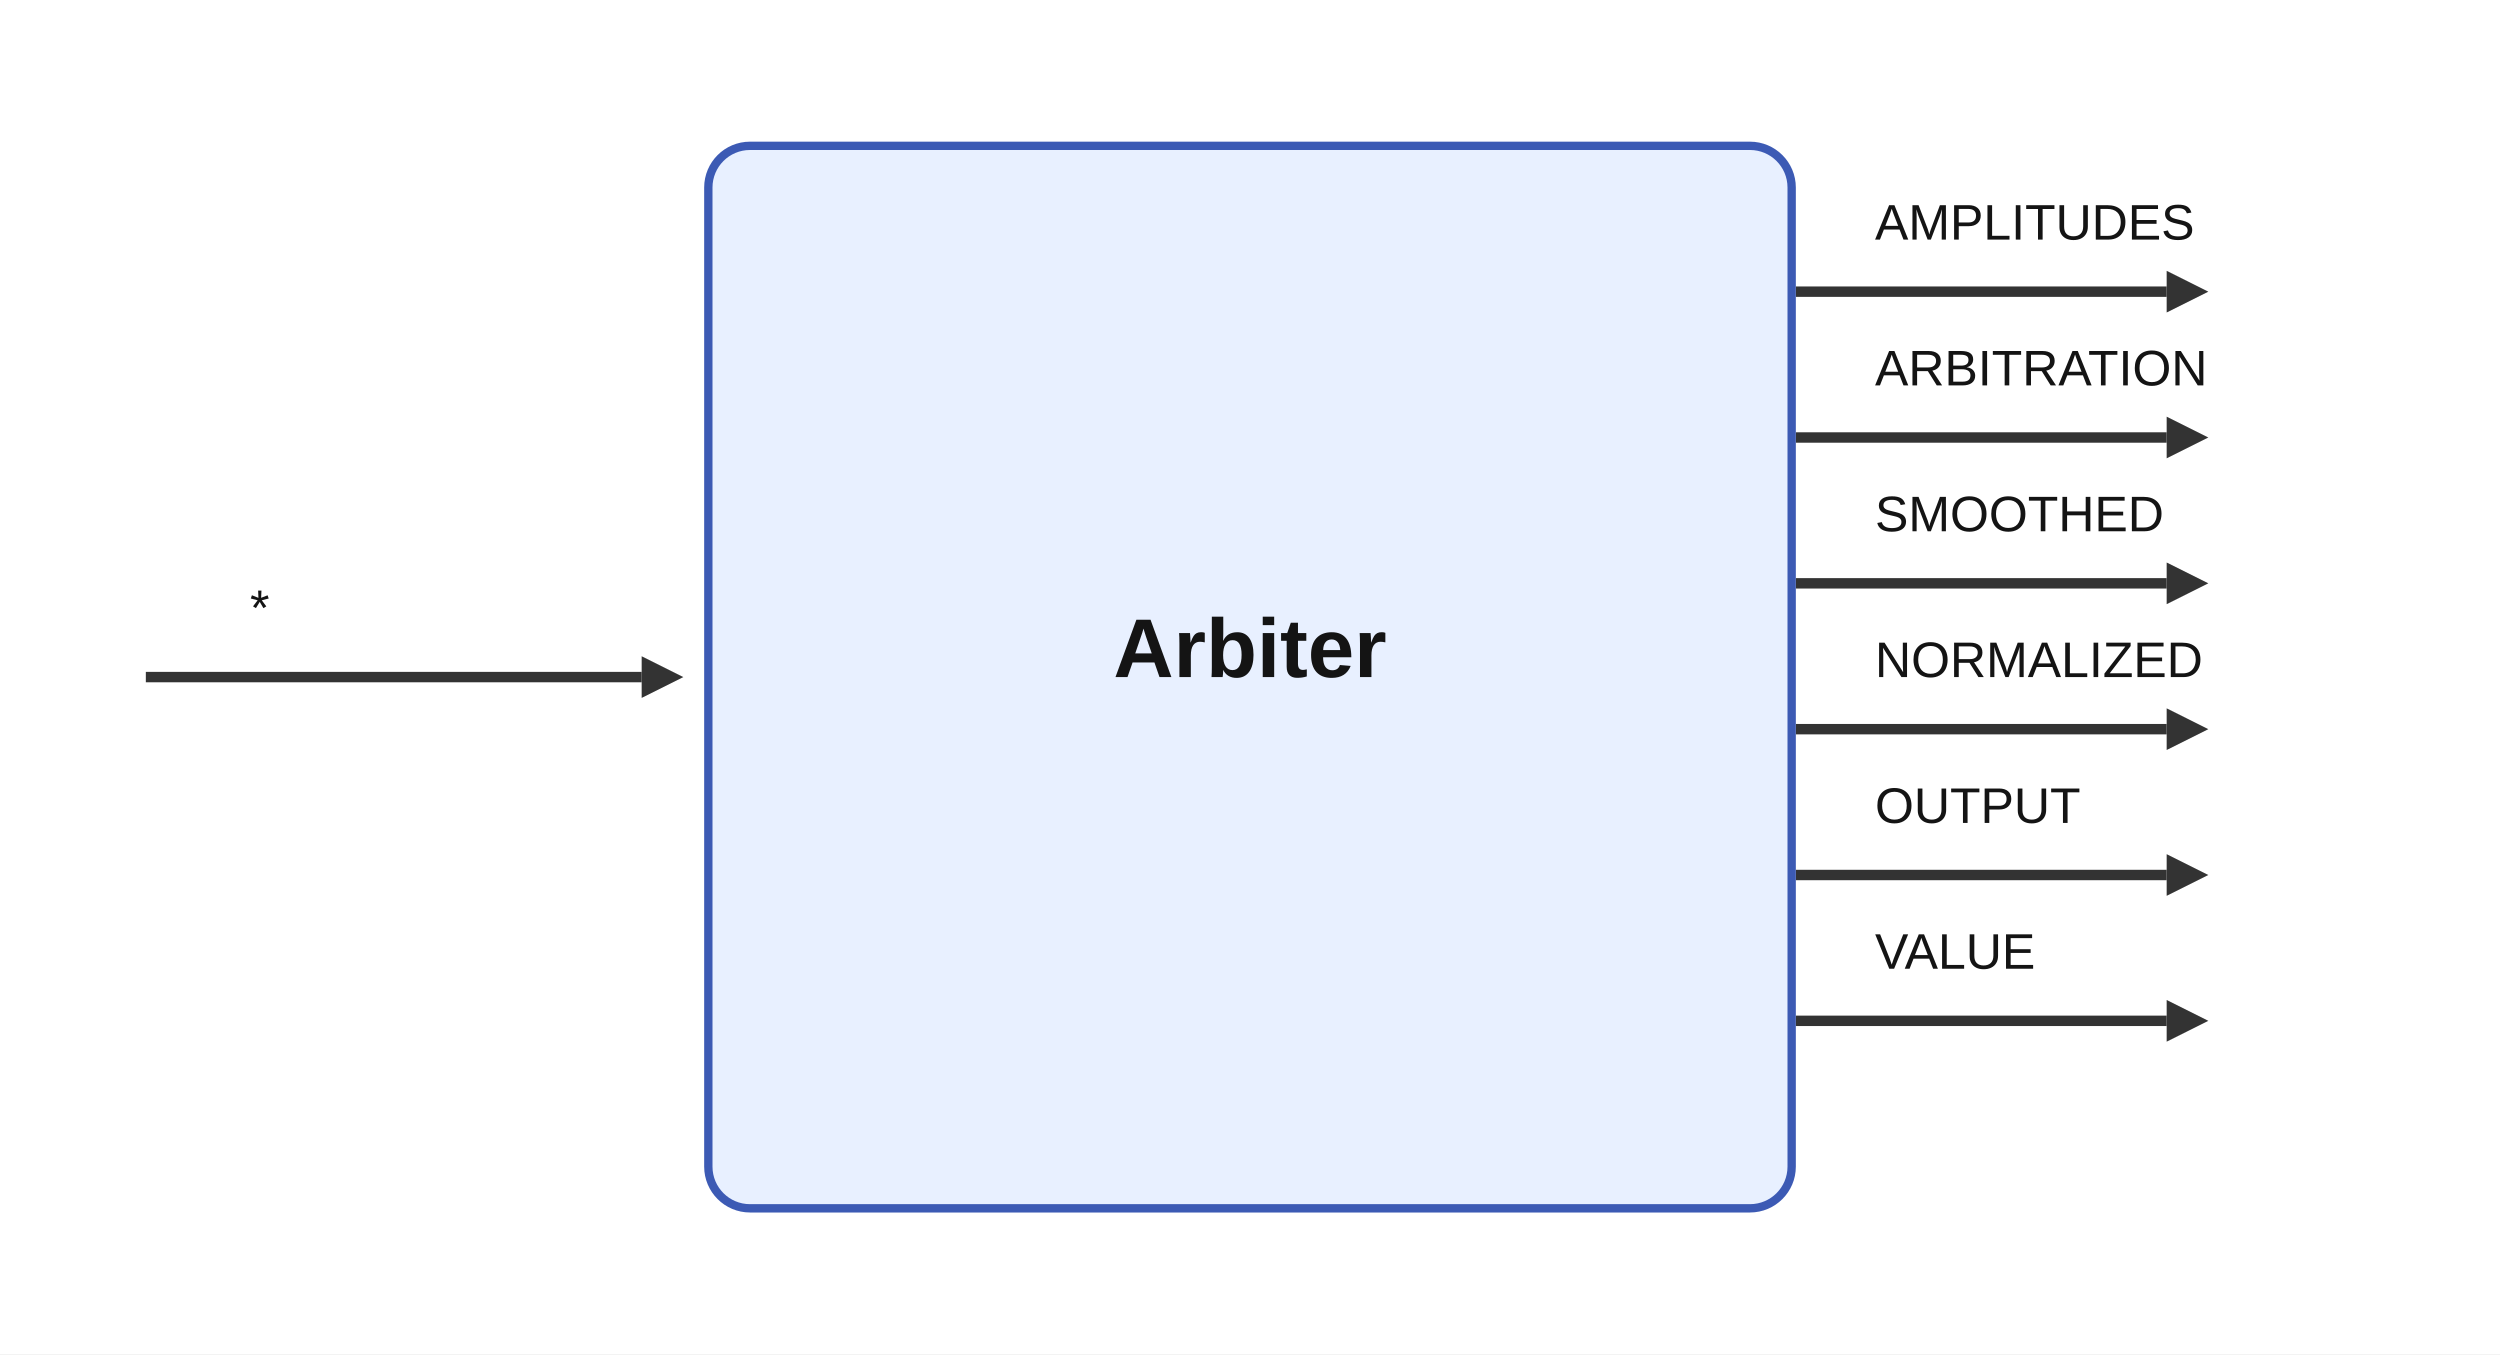
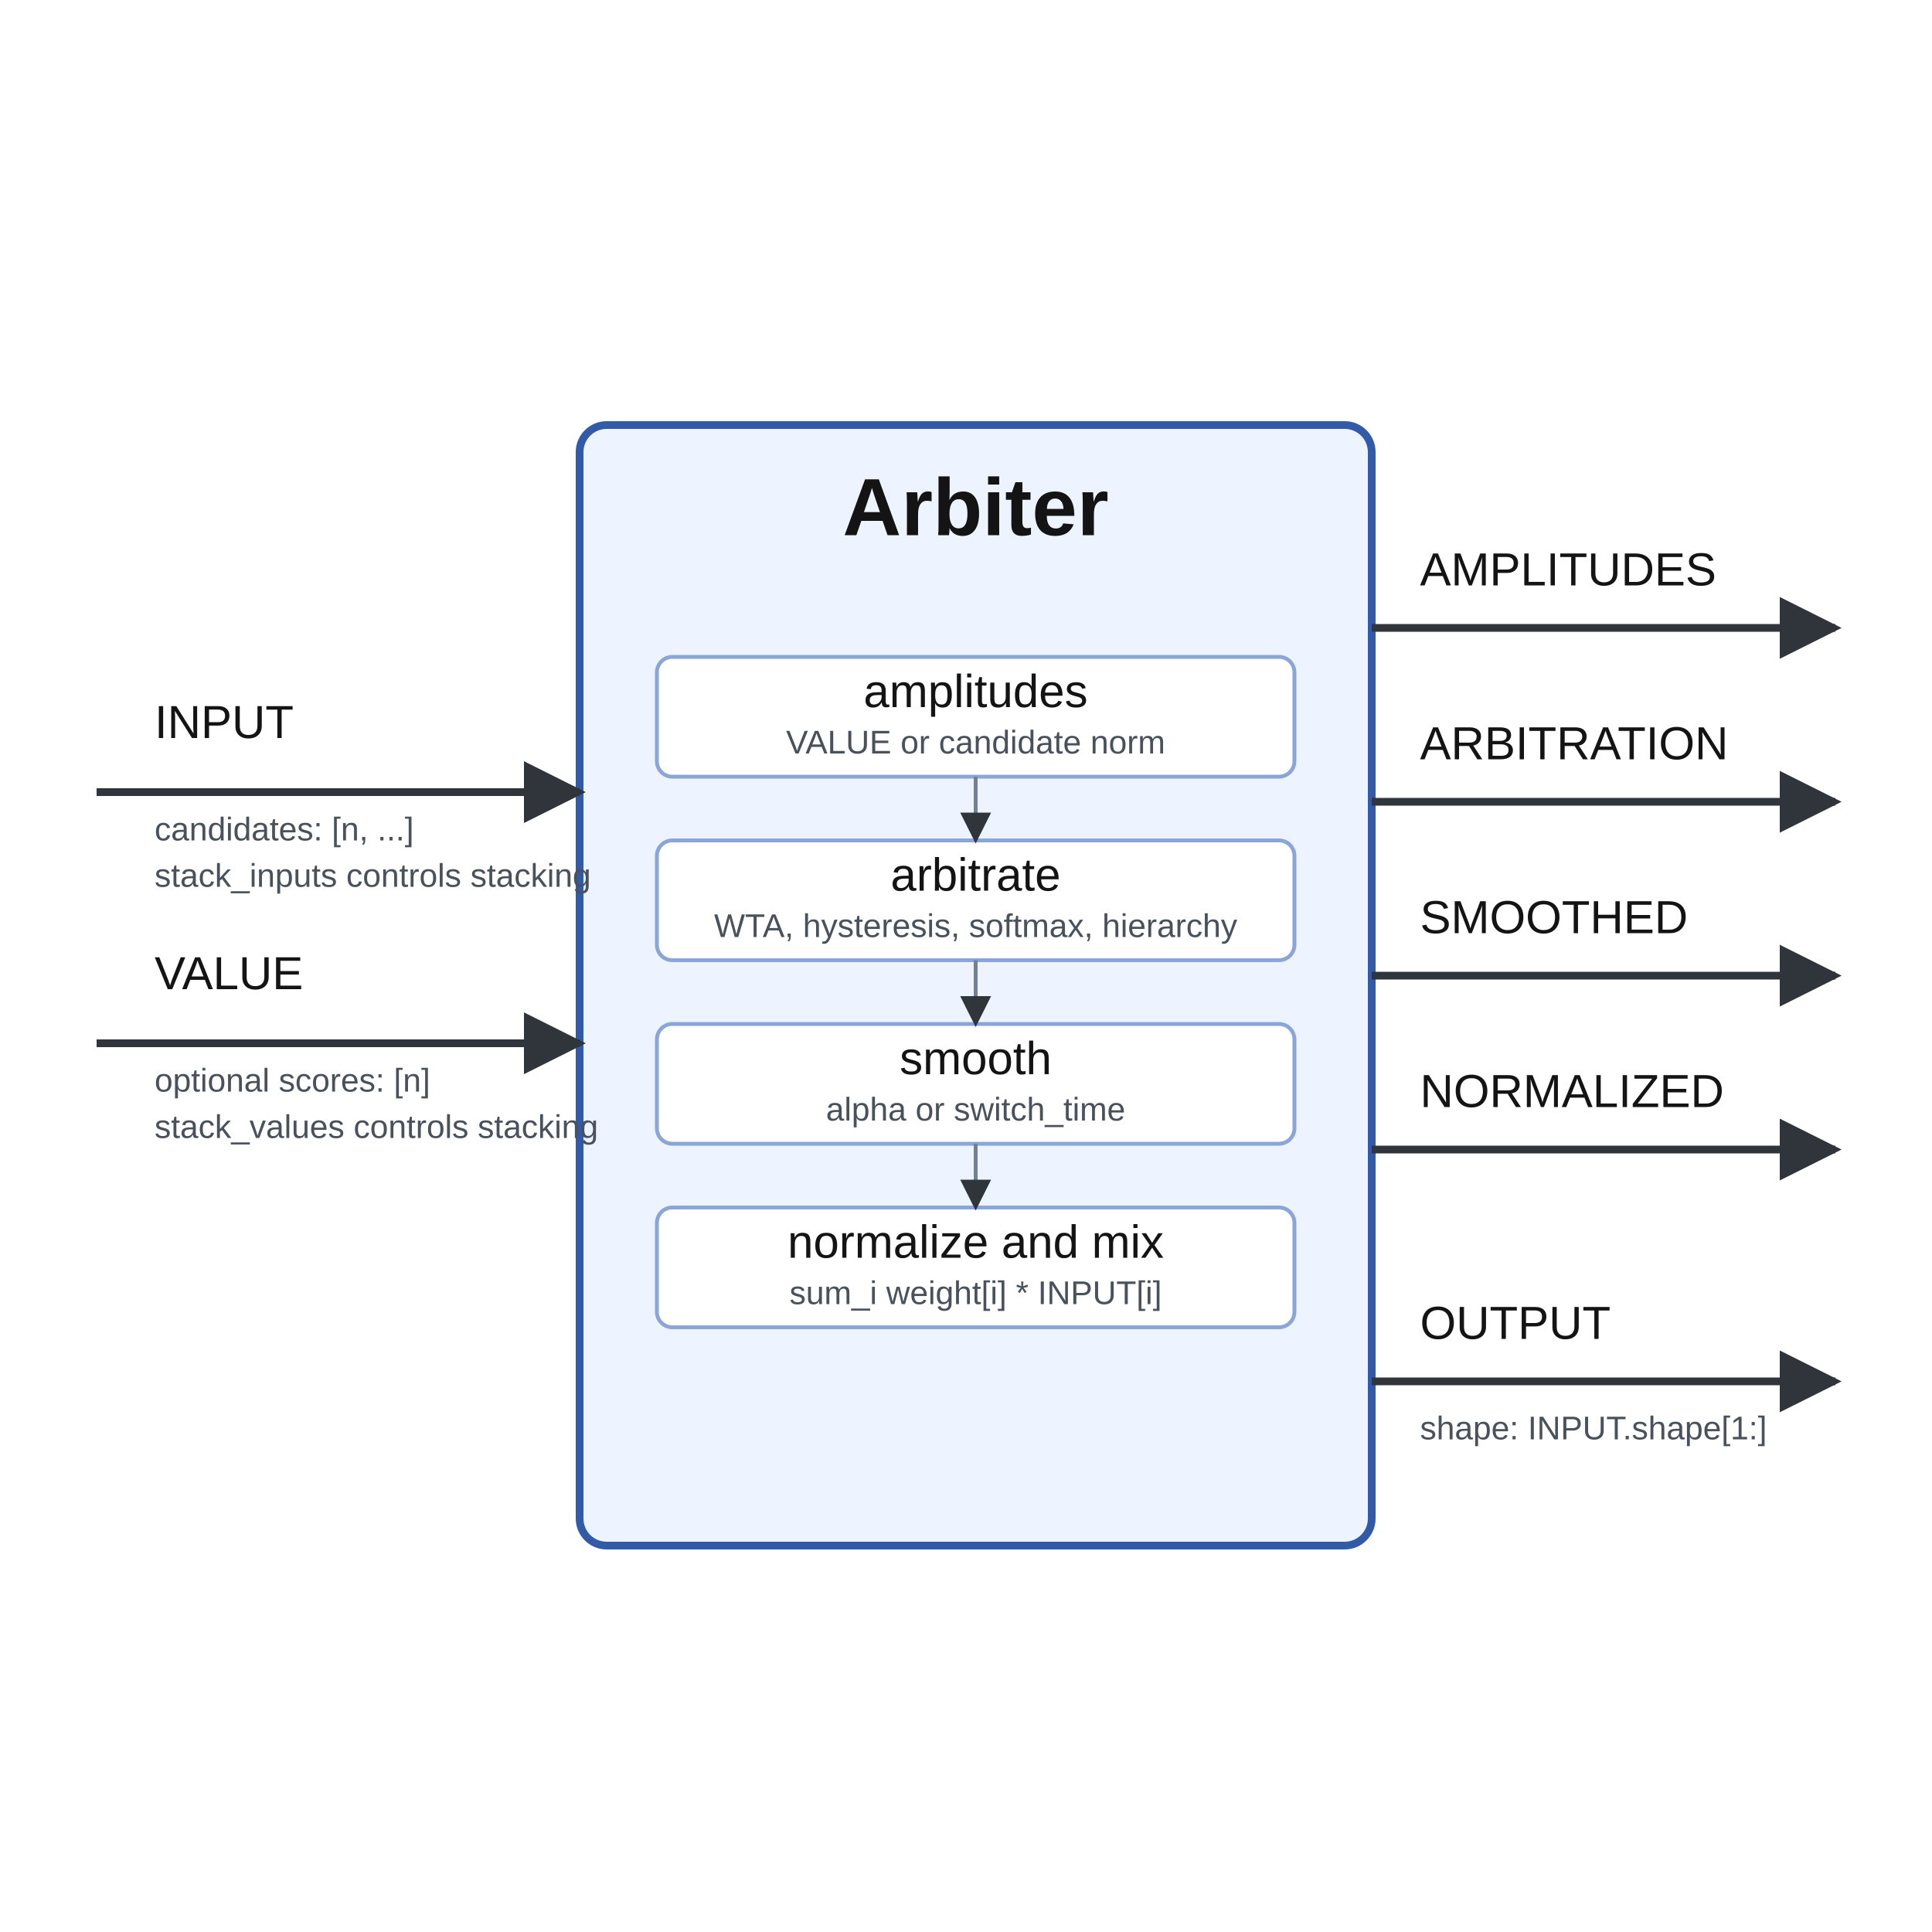
- <svg xmlns="http://www.w3.org/2000/svg" width="1200" height="650" viewBox="0 0 1200 650">
-   <rect width="100%" height="100%" fill="white" />
-   <line x1="70" y1="325.0" x2="308" y2="325.0" stroke="#333333" stroke-width="5" />
-   <polygon points="308,315.0 328,325.0 308,335.0" fill="#333333" />
-   <line x1="862" y1="140" x2="1040" y2="140" stroke="#333333" stroke-width="5" />
-   <polygon points="1040,130 1060,140 1040,150" fill="#333333" />
-   <line x1="862" y1="210" x2="1040" y2="210" stroke="#333333" stroke-width="5" />
-   <polygon points="1040,200 1060,210 1040,220" fill="#333333" />
-   <line x1="862" y1="280" x2="1040" y2="280" stroke="#333333" stroke-width="5" />
-   <polygon points="1040,270 1060,280 1040,290" fill="#333333" />
-   <line x1="862" y1="350" x2="1040" y2="350" stroke="#333333" stroke-width="5" />
-   <polygon points="1040,340 1060,350 1040,360" fill="#333333" />
-   <line x1="862" y1="420" x2="1040" y2="420" stroke="#333333" stroke-width="5" />
-   <polygon points="1040,410 1060,420 1040,430" fill="#333333" />
-   <line x1="862" y1="490" x2="1040" y2="490" stroke="#333333" stroke-width="5" />
-   <polygon points="1040,480 1060,490 1040,500" fill="#333333" />
-   <text x="120" y="300.0" font-family="Arial, Helvetica, sans-serif" font-size="24" fill="#141414">*</text>
-   <text x="900" y="115" font-family="Arial, Helvetica, sans-serif" font-size="24" fill="#141414">AMPLITUDES</text>
-   <text x="900" y="185" font-family="Arial, Helvetica, sans-serif" font-size="24" fill="#141414">ARBITRATION</text>
-   <text x="900" y="255" font-family="Arial, Helvetica, sans-serif" font-size="24" fill="#141414">SMOOTHED</text>
-   <text x="900" y="325" font-family="Arial, Helvetica, sans-serif" font-size="24" fill="#141414">NORMALIZED</text>
-   <text x="900" y="395" font-family="Arial, Helvetica, sans-serif" font-size="24" fill="#141414">OUTPUT</text>
-   <text x="900" y="465" font-family="Arial, Helvetica, sans-serif" font-size="24" fill="#141414">VALUE</text>
-   <rect x="340" y="70" width="520" height="510" rx="20" ry="20" fill="#E8F0FF" stroke="#3C5AB4" stroke-width="4" />
-   <text x="600.0" y="325.0" text-anchor="middle" font-family="Arial, Helvetica, sans-serif" font-size="40" font-weight="700" fill="#141414">Arbiter</text>
+ <svg xmlns="http://www.w3.org/2000/svg" width="1000" height="1000" viewBox="0 0 1000 1000">
+   <defs>
+     <marker id="arrow" viewBox="0 0 10 10" refX="9" refY="5" markerWidth="8" markerHeight="8" orient="auto-start-reverse">
+       <path d="M 0 0 L 10 5 L 0 10 z" fill="#30343b" />
+     </marker>
+     <style>
+       .label { font-family: Arial, Helvetica, sans-serif; fill: #141414; }
+       .small { font-size: 20px; }
+       .medium { font-size: 24px; }
+       .title { font-size: 42px; font-weight: 700; }
+       .note { font-size: 17px; fill: #48515c; }
+       .wire { stroke: #30343b; stroke-width: 4; fill: none; marker-end: url(#arrow); }
+       .thin { stroke: #718096; stroke-width: 2; fill: none; marker-end: url(#arrow); }
+       .box { fill: #eef4ff; stroke: #315aa8; stroke-width: 4; }
+       .stage { fill: #ffffff; stroke: #8aa6d8; stroke-width: 2; }
+     </style>
+   </defs>
+   <rect width="100%" height="100%" fill="#ffffff" />
+   <g transform="translate(0 175)">
+     <rect x="300" y="45" width="410" height="580" rx="14" ry="14" class="box" />
+     <text x="505" y="102" text-anchor="middle" class="label title">Arbiter</text>
+     <rect x="340" y="165" width="330" height="62" rx="8" ry="8" class="stage" />
+     <text x="505" y="191" text-anchor="middle" class="label medium">amplitudes</text>
+     <text x="505" y="215" text-anchor="middle" class="label note">VALUE or candidate norm</text>
+     <rect x="340" y="260" width="330" height="62" rx="8" ry="8" class="stage" />
+     <text x="505" y="286" text-anchor="middle" class="label medium">arbitrate</text>
+     <text x="505" y="310" text-anchor="middle" class="label note">WTA, hysteresis, softmax, hierarchy</text>
+     <rect x="340" y="355" width="330" height="62" rx="8" ry="8" class="stage" />
+     <text x="505" y="381" text-anchor="middle" class="label medium">smooth</text>
+     <text x="505" y="405" text-anchor="middle" class="label note">alpha or switch_time</text>
+     <rect x="340" y="450" width="330" height="62" rx="8" ry="8" class="stage" />
+     <text x="505" y="476" text-anchor="middle" class="label medium">normalize and mix</text>
+     <text x="505" y="500" text-anchor="middle" class="label note">sum_i weight[i] * INPUT[i]</text>
+     <line x1="505" y1="227" x2="505" y2="260" class="thin" />
+     <line x1="505" y1="322" x2="505" y2="355" class="thin" />
+     <line x1="505" y1="417" x2="505" y2="450" class="thin" />
+     <line x1="50" y1="235" x2="300" y2="235" class="wire" />
+     <text x="80" y="207" class="label medium">INPUT</text>
+     <text x="80" y="260" class="label note">candidates: [n, ...]</text>
+     <text x="80" y="284" class="label note">stack_inputs controls stacking</text>
+     <line x1="50" y1="365" x2="300" y2="365" class="wire" />
+     <text x="80" y="337" class="label medium">VALUE</text>
+     <text x="80" y="390" class="label note">optional scores: [n]</text>
+     <text x="80" y="414" class="label note">stack_values controls stacking</text>
+     <line x1="710" y1="150" x2="950" y2="150" class="wire" />
+     <text x="735" y="128" class="label medium">AMPLITUDES</text>
+     <line x1="710" y1="240" x2="950" y2="240" class="wire" />
+     <text x="735" y="218" class="label medium">ARBITRATION</text>
+     <line x1="710" y1="330" x2="950" y2="330" class="wire" />
+     <text x="735" y="308" class="label medium">SMOOTHED</text>
+     <line x1="710" y1="420" x2="950" y2="420" class="wire" />
+     <text x="735" y="398" class="label medium">NORMALIZED</text>
+     <line x1="710" y1="540" x2="950" y2="540" class="wire" />
+     <text x="735" y="518" class="label medium">OUTPUT</text>
+     <text x="735" y="570" class="label note">shape: INPUT.shape[1:]</text>
+   </g>
</svg>
